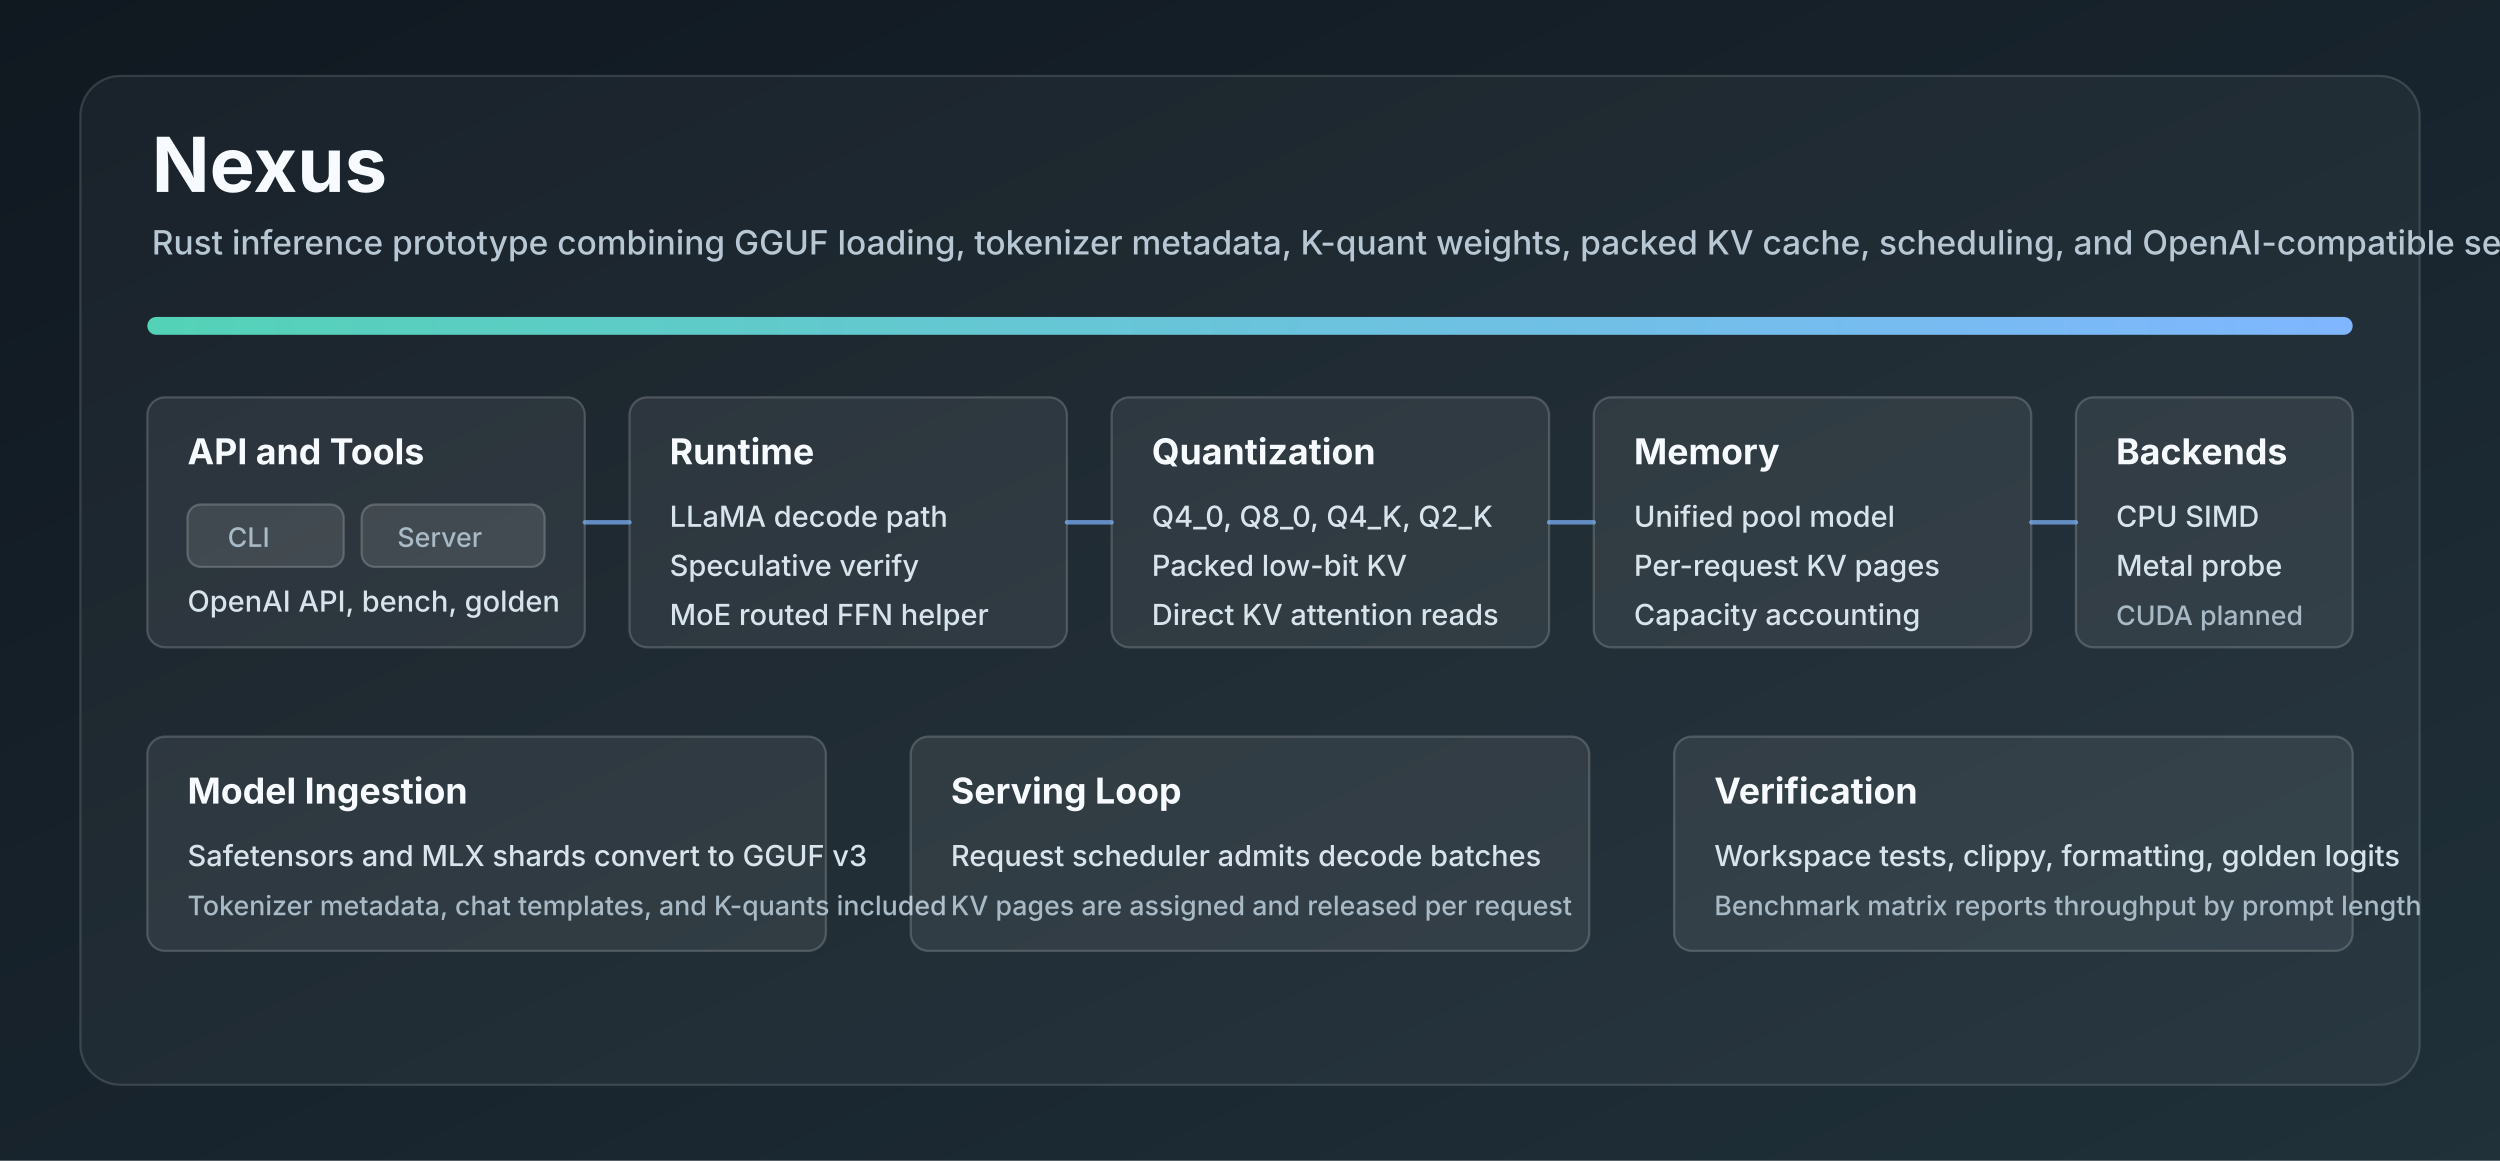
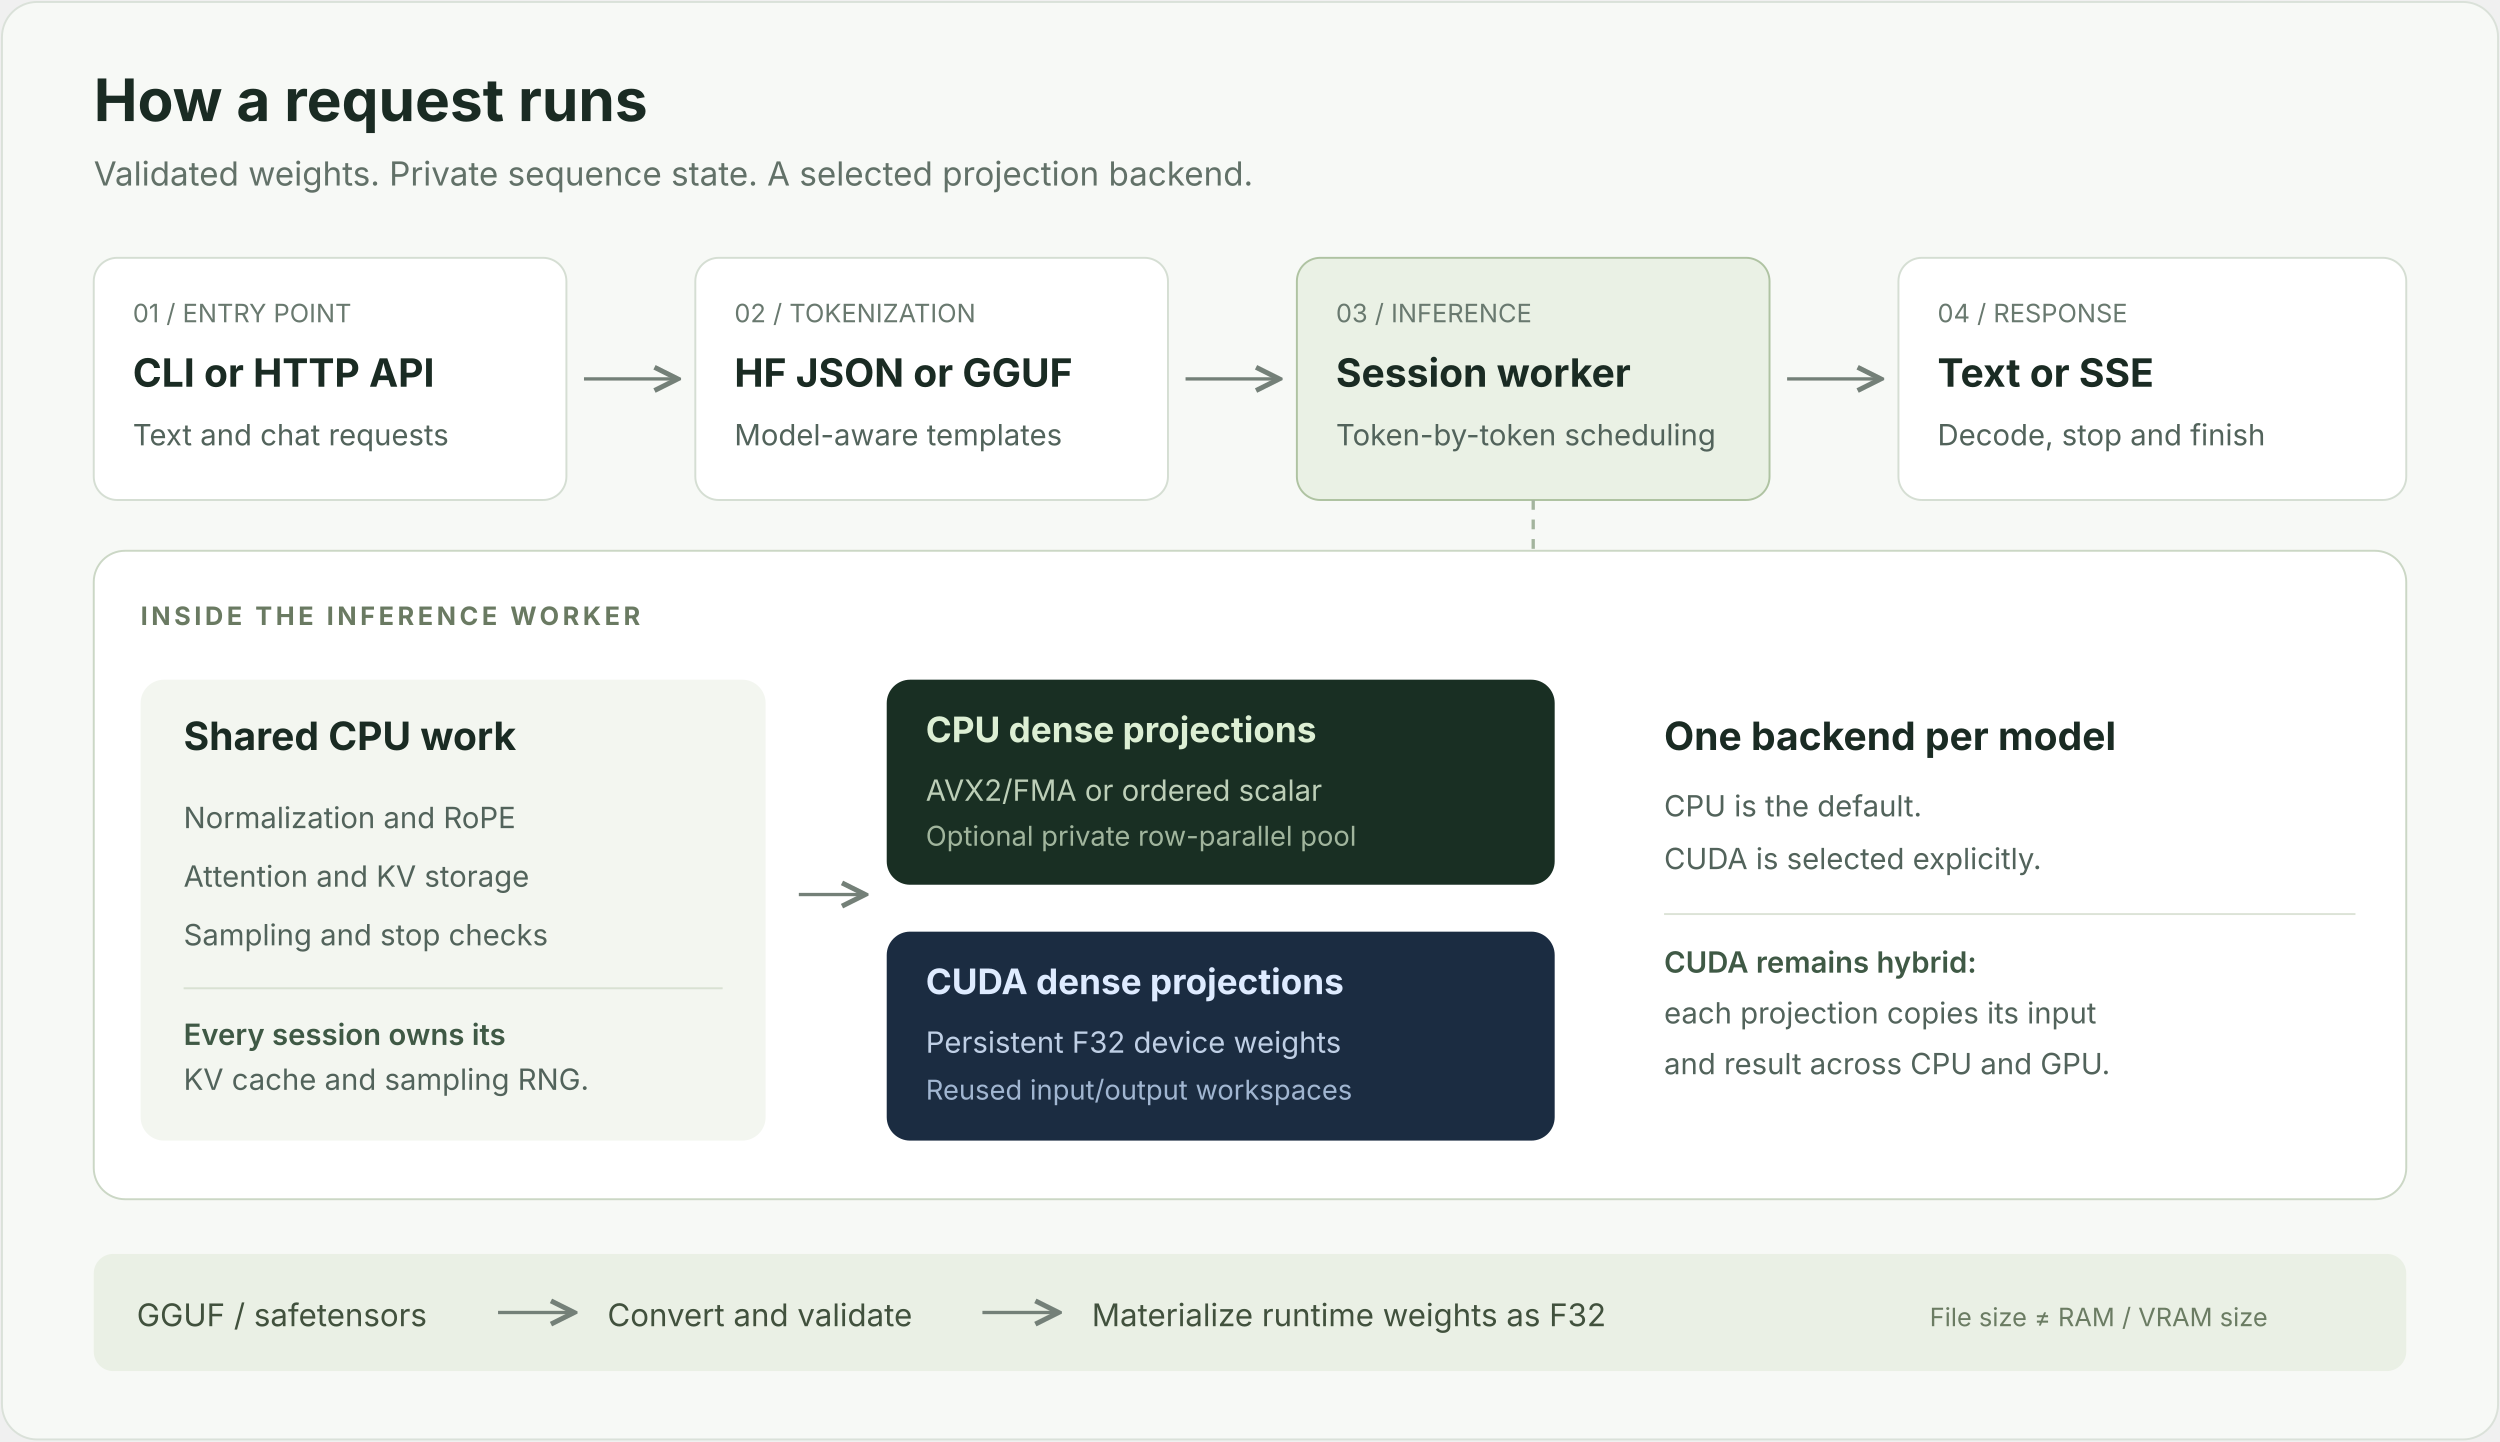
- <svg xmlns="http://www.w3.org/2000/svg" width="1120" height="520" viewBox="0 0 1120 520" role="img" aria-labelledby="title desc">
+ <svg xmlns="http://www.w3.org/2000/svg" width="1280" height="738" viewBox="0 0 1280 738" role="img" aria-labelledby="title desc">
  <defs>
-     <linearGradient id="bg" x1="0" x2="1" y1="0" y2="1">
-       <stop offset="0%" stop-color="#101820" />
-       <stop offset="52%" stop-color="#18242d" />
-       <stop offset="100%" stop-color="#20313a" />
-     </linearGradient>
-     <linearGradient id="accent" x1="0" x2="1" y1="0" y2="0">
-       <stop offset="0%" stop-color="#54d2b7" />
-       <stop offset="100%" stop-color="#7fb6ff" />
-     </linearGradient>
-     <style>
-       .title { font: 700 34px Inter, ui-sans-serif, system-ui, -apple-system, BlinkMacSystemFont, "Segoe UI", sans-serif; fill: #f7fbff; }
-       .subtitle { font: 500 15px Inter, ui-sans-serif, system-ui, -apple-system, BlinkMacSystemFont, "Segoe UI", sans-serif; fill: #b7c7d4; }
-       .layer-title { font: 700 16px Inter, ui-sans-serif, system-ui, -apple-system, BlinkMacSystemFont, "Segoe UI", sans-serif; fill: #f7fbff; }
-       .body { font: 500 13px Inter, ui-sans-serif, system-ui, -apple-system, BlinkMacSystemFont, "Segoe UI", sans-serif; fill: #d8e4ec; }
-       .small { font: 500 12px Inter, ui-sans-serif, system-ui, -apple-system, BlinkMacSystemFont, "Segoe UI", sans-serif; fill: #a9bac7; }
-       .panel { fill: rgba(255,255,255,0.07); stroke: rgba(255,255,255,0.18); stroke-width: 1; rx: 8; }
-       .chip { fill: rgba(255,255,255,0.1); stroke: rgba(255,255,255,0.2); stroke-width: 1; rx: 6; }
-       .line { stroke: #7fb6ff; stroke-width: 2; stroke-linecap: round; opacity: 0.7; }
-     </style>
+     <marker id="arrow" markerWidth="9" markerHeight="9" refX="8" refY="4.5" orient="auto">
+       <path d="M1 1L8 4.5L1 8" fill="none" stroke="#748078" stroke-width="1.5" />
+     </marker>
+     <style>text{font-family:Inter,"DejaVu Sans",Arial,sans-serif}.label{font-size:20px;font-weight:700;fill:#1A2B23}.body{font-size:15px;fill:#52635B}.small{font-size:13px;fill:#69796F}.arrow{stroke:#748078;stroke-width:1.7;fill:none;marker-end:url(#arrow)}</style>
  </defs>
-   <rect width="1120" height="520" fill="url(#bg)" />
-   <rect x="36" y="34" width="1048" height="452" rx="18" fill="rgba(255,255,255,0.04)" stroke="rgba(255,255,255,0.14)" />
-   <text x="68" y="86" class="title">Nexus</text>
-   <text x="68" y="114" class="subtitle">Rust inference prototype combining GGUF loading, tokenizer metadata, K-quant weights, packed KV cache, scheduling, and OpenAI-compatible serving.</text>
-   <rect x="66" y="142" width="988" height="8" rx="4" fill="url(#accent)" />
-   <g transform="translate(66 178)">
-     <rect class="panel" x="0" y="0" width="196" height="112" />
-     <text class="layer-title" x="18" y="30">API and Tools</text>
-     <rect class="chip" x="18" y="48" width="70" height="28" />
-     <text class="small" x="36" y="67">CLI</text>
-     <rect class="chip" x="96" y="48" width="82" height="28" />
-     <text class="small" x="112" y="67">Server</text>
-     <text class="body" x="18" y="96">OpenAI API, bench, golden</text>
+   <rect x="1" y="1" width="1278" height="736" rx="18" fill="#F7F9F6" stroke="#DAE1D9" />
+   <text x="48" y="62" font-size="30" font-weight="700" fill="#1A2B23">How a request runs</text>
+   <text x="48" y="95" font-size="17" fill="#627168">Validated weights. Private sequence state. A selected projection backend.</text>
+   <g transform="translate(48 132)">
+     <rect width="242" height="124" rx="12" fill="#FFFFFF" stroke="#D5DED3" />
+     <text x="20" y="33" class="small">01 / ENTRY POINT</text>
+     <text x="20" y="66" class="label">CLI or HTTP API</text>
+     <text x="20" y="96" class="body">Text and chat requests</text>
  </g>
-   <g transform="translate(282 178)">
-     <rect class="panel" x="0" y="0" width="196" height="112" />
-     <text class="layer-title" x="18" y="30">Runtime</text>
-     <text class="body" x="18" y="58">LLaMA decode path</text>
-     <text class="body" x="18" y="80">Speculative verify</text>
-     <text class="body" x="18" y="102">MoE routed FFN helper</text>
+   <path d="M299 194H347" class="arrow" />
+   <g transform="translate(356 132)">
+     <rect width="242" height="124" rx="12" fill="#FFFFFF" stroke="#D5DED3" />
+     <text x="20" y="33" class="small">02 / TOKENIZATION</text>
+     <text x="20" y="66" class="label">HF JSON or GGUF</text>
+     <text x="20" y="96" class="body">Model-aware templates</text>
  </g>
-   <g transform="translate(498 178)">
-     <rect class="panel" x="0" y="0" width="196" height="112" />
-     <text class="layer-title" x="18" y="30">Quantization</text>
-     <text class="body" x="18" y="58">Q4_0, Q8_0, Q4_K, Q2_K</text>
-     <text class="body" x="18" y="80">Packed low-bit KV</text>
-     <text class="body" x="18" y="102">Direct KV attention reads</text>
+   <path d="M607 194H655" class="arrow" />
+   <g transform="translate(664 132)">
+     <rect width="242" height="124" rx="12" fill="#EAF1E5" stroke="#AFC3A2" />
+     <text x="20" y="33" class="small">03 / INFERENCE</text>
+     <text x="20" y="66" class="label">Session worker</text>
+     <text x="20" y="96" class="body">Token-by-token scheduling</text>
  </g>
-   <g transform="translate(714 178)">
-     <rect class="panel" x="0" y="0" width="196" height="112" />
-     <text class="layer-title" x="18" y="30">Memory</text>
-     <text class="body" x="18" y="58">Unified pool model</text>
-     <text class="body" x="18" y="80">Per-request KV pages</text>
-     <text class="body" x="18" y="102">Capacity accounting</text>
+   <path d="M915 194H963" class="arrow" />
+   <g transform="translate(972 132)">
+     <rect width="260" height="124" rx="12" fill="#FFFFFF" stroke="#D5DED3" />
+     <text x="20" y="33" class="small">04 / RESPONSE</text>
+     <text x="20" y="66" class="label">Text or SSE</text>
+     <text x="20" y="96" class="body">Decode, stop and finish</text>
  </g>
-   <g transform="translate(930 178)">
-     <rect class="panel" x="0" y="0" width="124" height="112" />
-     <text class="layer-title" x="18" y="30">Backends</text>
-     <text class="body" x="18" y="58">CPU SIMD</text>
-     <text class="body" x="18" y="80">Metal probe</text>
-     <text class="small" x="18" y="102">CUDA planned</text>
+   <path d="M785 256V282" stroke="#A3B49D" stroke-width="1.7" stroke-dasharray="5 5" />
+   <rect x="48" y="282" width="1184" height="332" rx="16" fill="#FFFFFF" stroke="#CBD7C5" />
+   <text x="72" y="320" font-size="13" font-weight="700" letter-spacing="1.8" fill="#6A7A62">INSIDE THE INFERENCE WORKER</text>
+   <g transform="translate(72 348)">
+     <rect width="320" height="236" rx="12" fill="#F3F6F0" />
+     <text x="22" y="36" class="label">Shared CPU work</text>
+     <text x="22" y="76" class="body">Normalization and RoPE</text>
+     <text x="22" y="106" class="body">Attention and KV storage</text>
+     <text x="22" y="136" class="body">Sampling and stop checks</text>
+     <path d="M22 158H298" stroke="#D9E1D3" />
+     <text x="22" y="187" font-size="15" font-weight="600" fill="#3F5945">Every session owns its</text>
+     <text x="22" y="210" font-size="15" fill="#52635B">KV cache and sampling RNG.</text>
  </g>
-   <line class="line" x1="262" y1="234" x2="282" y2="234" />
-   <line class="line" x1="478" y1="234" x2="498" y2="234" />
-   <line class="line" x1="694" y1="234" x2="714" y2="234" />
-   <line class="line" x1="910" y1="234" x2="930" y2="234" />
-   <g transform="translate(66 330)">
-     <rect class="panel" x="0" y="0" width="304" height="96" />
-     <text class="layer-title" x="18" y="30">Model Ingestion</text>
-     <text class="body" x="18" y="58">Safetensors and MLX shards convert to GGUF v3</text>
-     <text class="small" x="18" y="80">Tokenizer metadata, chat templates, and K-quants included</text>
+   <path d="M409 458H443" class="arrow" />
+   <g transform="translate(454 348)">
+     <rect width="342" height="105" rx="12" fill="#192F23" />
+     <text x="20" y="32" font-size="18" font-weight="700" fill="#DDEFD4">CPU dense projections</text>
+     <text x="20" y="62" font-size="15" fill="#BDCFB8">AVX2/FMA or ordered scalar</text>
+     <text x="20" y="85" font-size="14" fill="#A1B59D">Optional private row-parallel pool</text>
  </g>
-   <g transform="translate(408 330)">
-     <rect class="panel" x="0" y="0" width="304" height="96" />
-     <text class="layer-title" x="18" y="30">Serving Loop</text>
-     <text class="body" x="18" y="58">Request scheduler admits decode batches</text>
-     <text class="small" x="18" y="80">KV pages are assigned and released per request</text>
+   <g transform="translate(454 477)">
+     <rect width="342" height="107" rx="12" fill="#1B2C41" />
+     <text x="20" y="32" font-size="18" font-weight="700" fill="#DEEBFF">CUDA dense projections</text>
+     <text x="20" y="62" font-size="15" fill="#BFCFE5">Persistent F32 device weights</text>
+     <text x="20" y="86" font-size="14" fill="#A1B6D1">Reused input/output workspaces</text>
  </g>
-   <g transform="translate(750 330)">
-     <rect class="panel" x="0" y="0" width="304" height="96" />
-     <text class="layer-title" x="18" y="30">Verification</text>
-     <text class="body" x="18" y="58">Workspace tests, clippy, formatting, golden logits</text>
-     <text class="small" x="18" y="80">Benchmark matrix reports throughput by prompt length</text>
-   </g>
+   <text x="852" y="384" class="label">One backend per model</text>
+   <text x="852" y="418" class="body">CPU is the default.</text>
+   <text x="852" y="445" class="body">CUDA is selected explicitly.</text>
+   <path d="M852 468H1206" stroke="#DCE3D7" />
+   <text x="852" y="498" font-size="15" font-weight="600" fill="#3F5945">CUDA remains hybrid:</text>
+   <text x="852" y="524" class="body">each projection copies its input</text>
+   <text x="852" y="550" class="body">and result across CPU and GPU.</text>
+   <rect x="48" y="642" width="1184" height="60" rx="10" fill="#EAF0E5" />
+   <text x="70" y="679" font-size="16" fill="#41513D">GGUF / safetensors</text>
+   <path d="M255 672H294" class="arrow" />
+   <text x="311" y="679" font-size="16" fill="#41513D">Convert and validate</text>
+   <path d="M503 672H542" class="arrow" />
+   <text x="559" y="679" font-size="16" fill="#41513D">Materialize runtime weights as F32</text>
+   <text x="988" y="679" font-size="13" fill="#6B7C63">File size ≠ RAM / VRAM size</text>
</svg>
